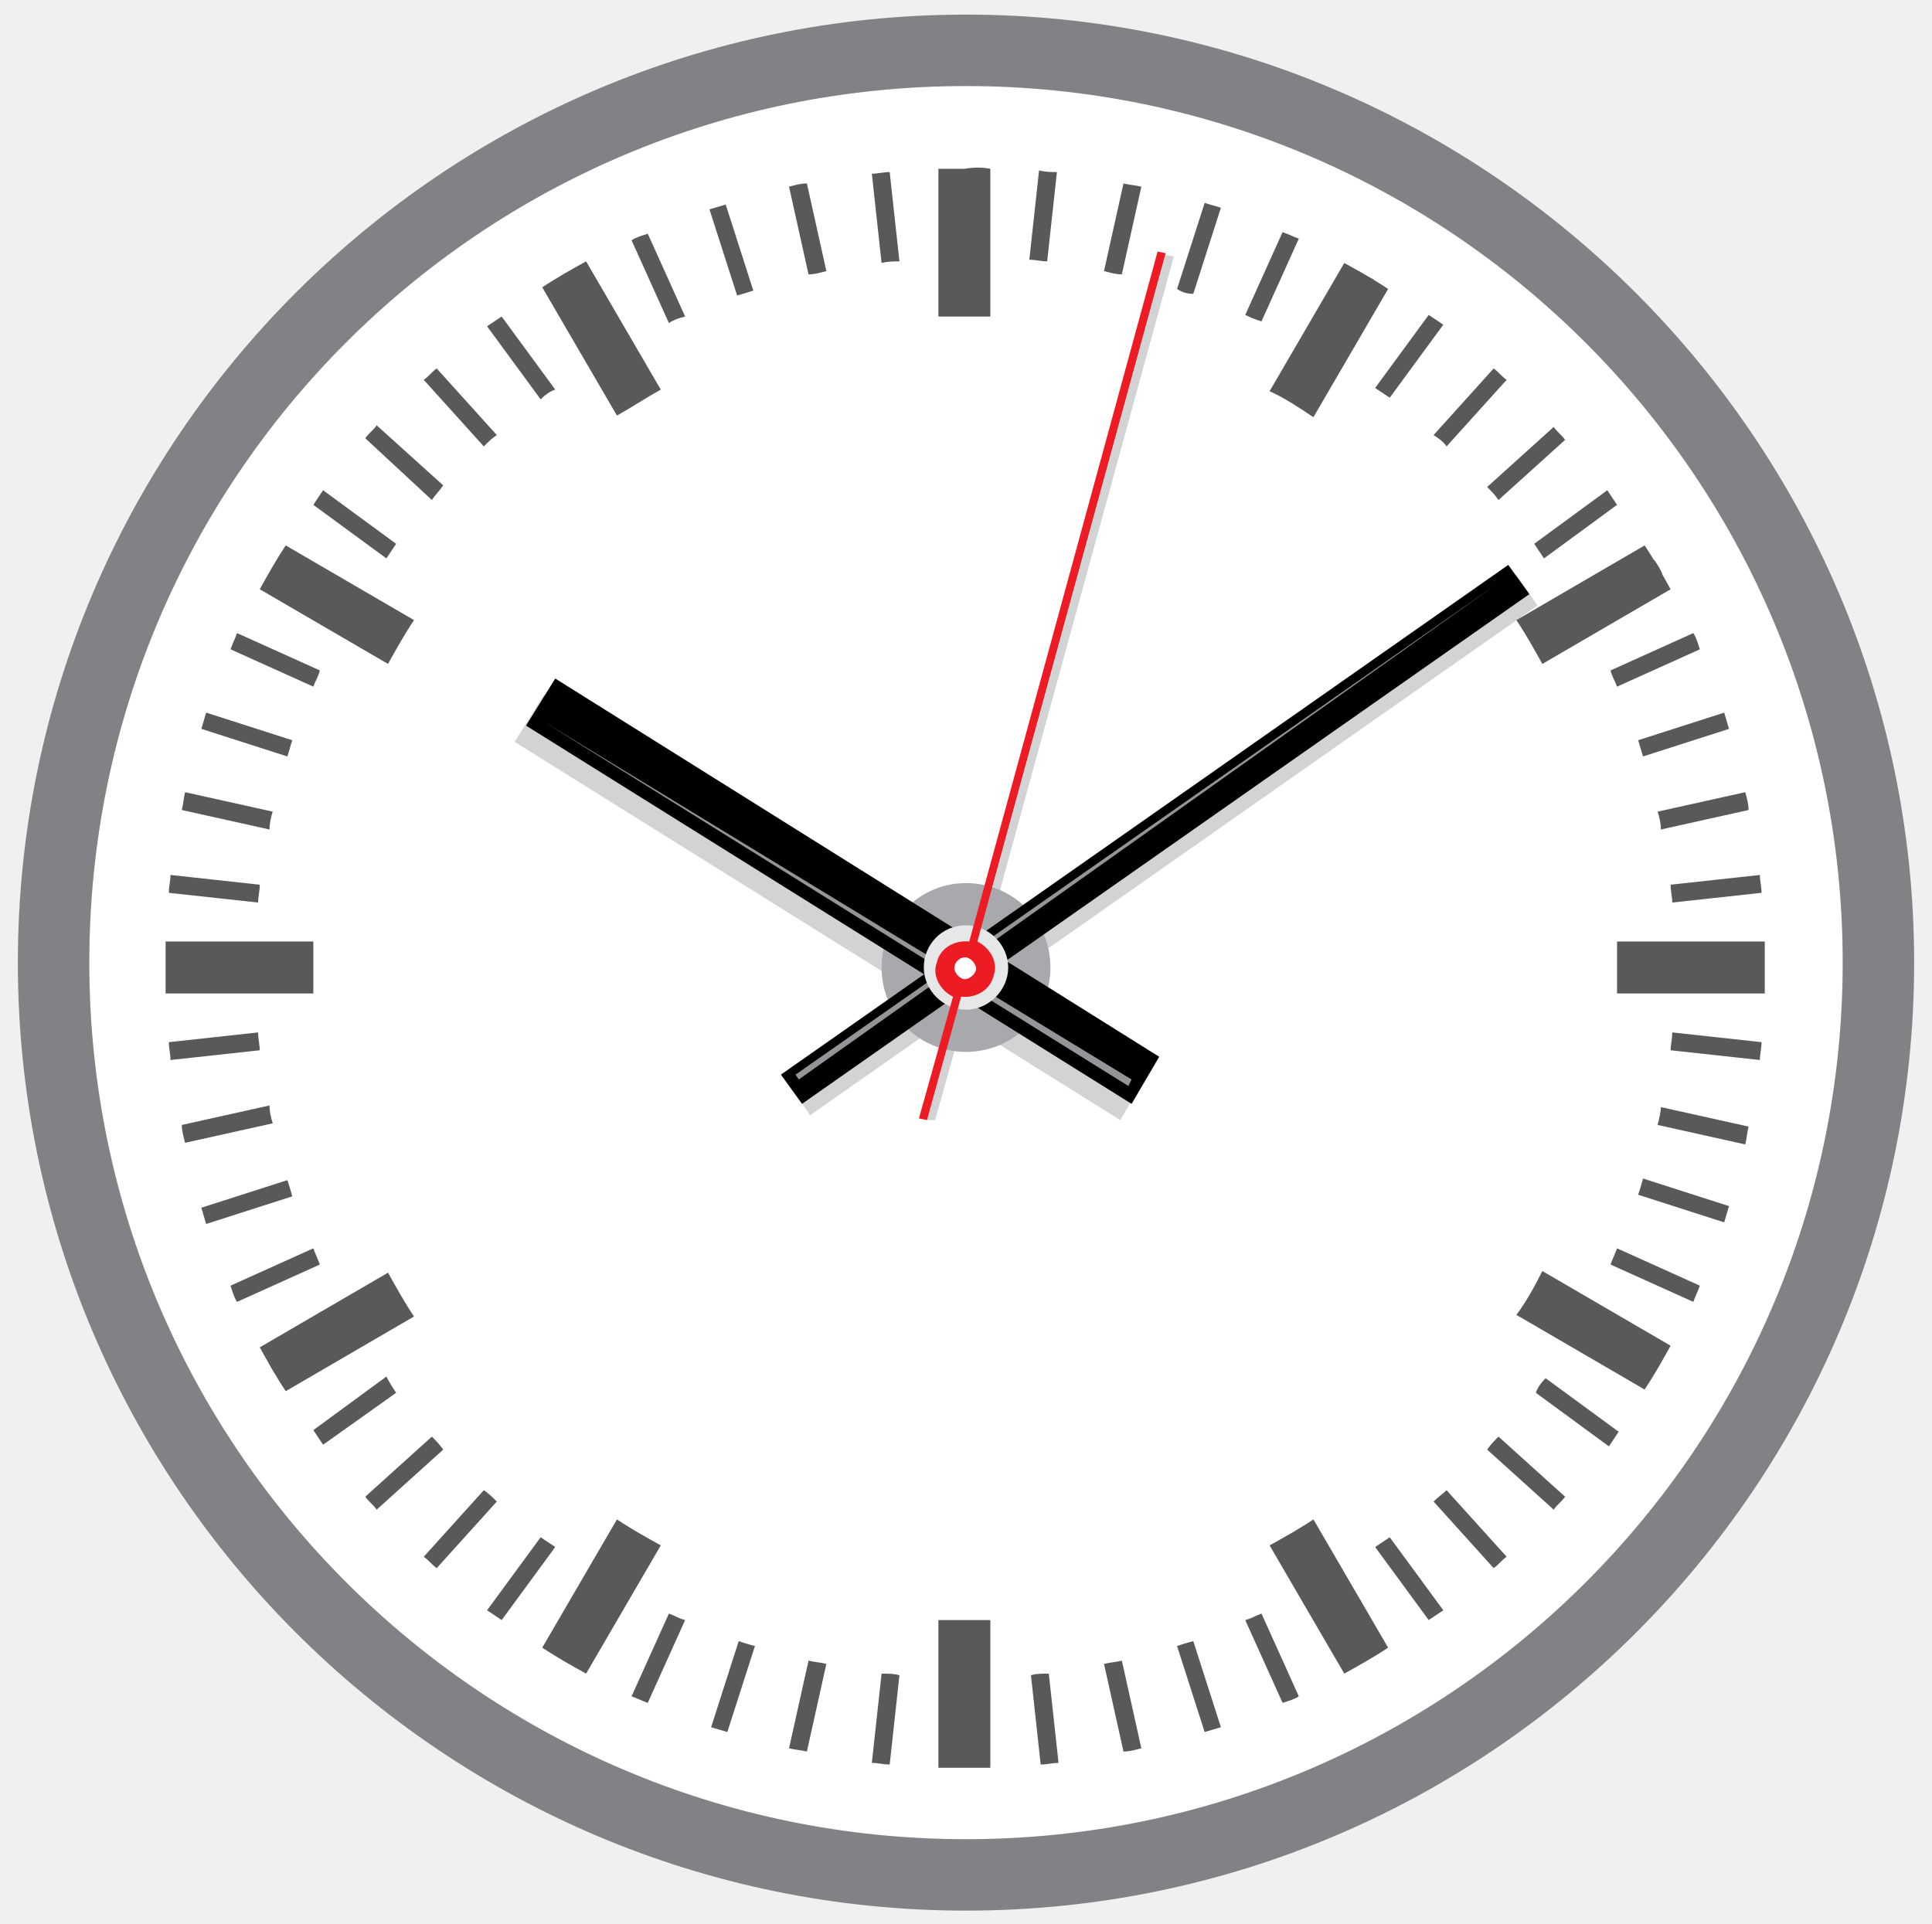
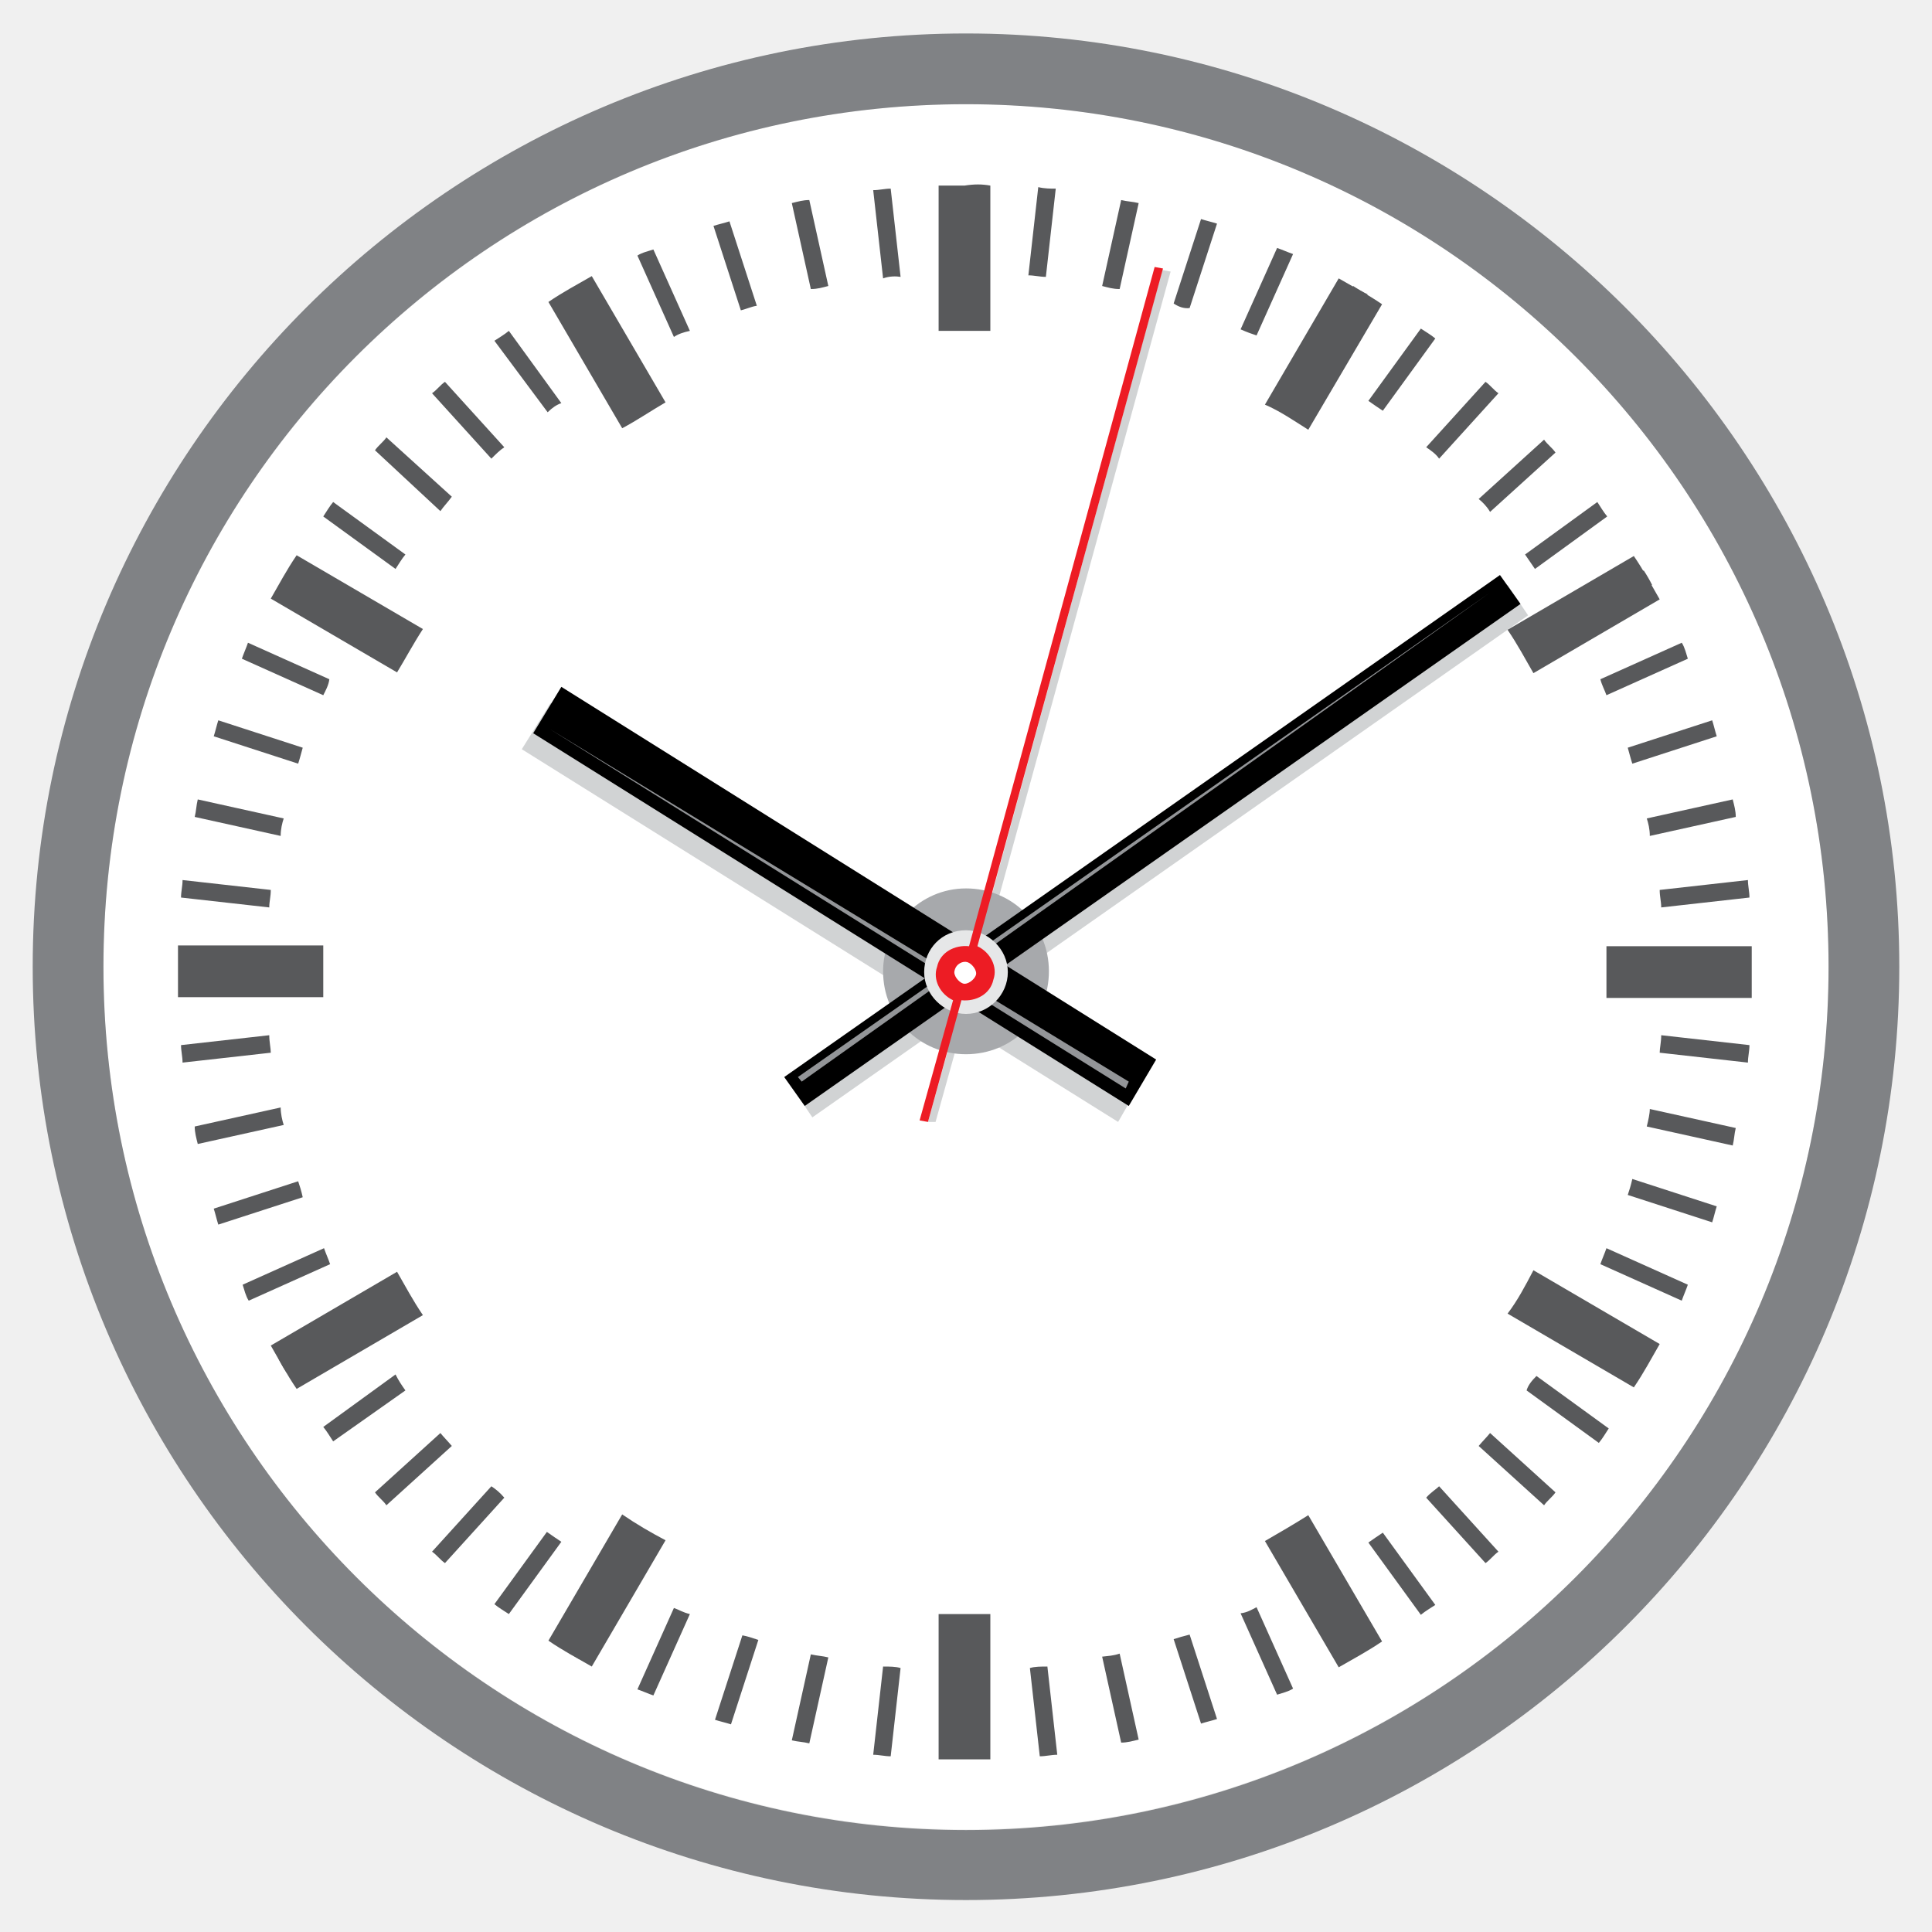
- <svg xmlns="http://www.w3.org/2000/svg" version="1.1" id="Layer_1" x="0px" y="0px" viewBox="0 0 119 118.5" enable-background="new 0 0 119 118.5" xml:space="preserve">
+ <svg xmlns="http://www.w3.org/2000/svg" version="1.1" id="Layer_1" x="0px" y="0px" viewBox="-2 -2 254 254" enable-background="new -2 -2 254 254" xml:space="preserve">
  <g>
-     <circle fill="#FFFFFF" cx="59.5" cy="59.3" r="54" />
-     <path fill="#808285" d="M59.5,5.3c29.8,0,54,24.2,54,54c0,29.8-24.2,54-54,54c-29.8,0-54-24.2-54-54C5.5,29.5,29.6,5.3,59.5,5.3    M59.5,0.9C27.3,0.9,1.1,27.1,1.1,59.3s26.2,58.4,58.4,58.4s58.4-26.2,58.4-58.4S91.6,0.9,59.5,0.9L59.5,0.9z" />
+     <circle fill="#FFFFFF" cx="125" cy="125.1" r="113.4" />
+     <path fill="#808285" d="M125,11.7c62.6,0,113.4,50.8,113.4,113.4S187.6,238.6,125,238.6S11.6,187.7,11.6,125.1S62.2,11.7,125,11.7    M125,2.4C57.4,2.4,2.3,57.5,2.3,125.1s55,122.7,122.7,122.7s122.7-55,122.7-122.7S192.4,2.4,125,2.4L125,2.4z" />
  </g>
  <g>
-     <path fill-rule="evenodd" clip-rule="evenodd" fill="#D1D3D4" d="M71.8,15.7l0.5,0.1L60.7,58.1c0.8,0.4,1.3,1.3,1,2.1   c-0.2,0.9-1.1,1.4-2,1.3l-2.1,7.5L57.1,69l2.1-7.5c-0.8-0.4-1.3-1.3-1-2.1c0.2-0.9,1.1-1.4,2-1.3L71.8,15.7L71.8,15.7z" />
-     <path fill-rule="evenodd" clip-rule="evenodd" fill="#D1D3D4" d="M60.1,59.1c0.3,0.1,0.6,0.5,0.5,0.8c-0.1,0.3-0.5,0.6-0.8,0.5   c-0.3-0.1-0.6-0.5-0.5-0.8C59.4,59.2,59.8,59,60.1,59.1L60.1,59.1z" />
-     <polygon fill-rule="evenodd" clip-rule="evenodd" fill="#D1D3D4" points="93.4,35.4 94.7,37.3 49.9,68.7 48.6,66.8 93.4,35.4  " />
-     <polygon fill-rule="evenodd" clip-rule="evenodd" fill="#D1D3D4" points="31.7,45.7 33.5,42.8 70.7,66.1 69,69 31.7,45.7  " />
-     <path fill-rule="evenodd" clip-rule="evenodd" fill="#A7A9AC" d="M59.5,54.4c2.9,0,5.2,2.3,5.2,5.2c0,2.9-2.3,5.2-5.2,5.2   c-2.9,0-5.2-2.3-5.2-5.2C54.3,56.8,56.6,54.4,59.5,54.4L59.5,54.4z" />
-     <path fill-rule="evenodd" clip-rule="evenodd" fill="#58595B" d="M61,10.4v9.1c-0.5,0-1,0-1.6,0c-0.5,0-1,0-1.6,0v-9.1   c0.5,0,1,0,1.6,0C60,10.3,60.5,10.3,61,10.4L61,10.4z M78.2,24.1l4.6-7.9c0.9,0.5,1.8,1,2.7,1.6l-4.6,7.9   C80,25.1,79.1,24.5,78.2,24.1L78.2,24.1z M93.4,38.2l7.9-4.6c0.6,0.9,1.1,1.8,1.6,2.7L95,40.9C94.5,40,94,39.1,93.4,38.2L93.4,38.2   z M99.6,58h9.1c0,0.5,0,1,0,1.6c0,0.5,0,1,0,1.6h-9.1c0-0.5,0-1,0-1.6C99.6,59.1,99.6,58.6,99.6,58L99.6,58z M95,78.3l7.9,4.6   c-0.5,0.9-1,1.8-1.6,2.7l-7.9-4.6C94,80.2,94.5,79.3,95,78.3L95,78.3z M80.9,93.6l4.6,7.9c-0.9,0.6-1.8,1.1-2.7,1.6l-4.6-7.9   C79.1,94.7,80,94.2,80.9,93.6L80.9,93.6z M61,99.8v9.1c-0.5,0-1,0-1.6,0c-0.5,0-1,0-1.6,0v-9.1c0.5,0,1,0,1.6,0   C60,99.8,60.5,99.8,61,99.8L61,99.8z M40.7,95.2l-4.6,7.9c-0.9-0.5-1.8-1-2.7-1.6l4.6-7.9C38.9,94.2,39.8,94.7,40.7,95.2L40.7,95.2   z M25.5,81.1l-7.9,4.6c-0.6-0.9-1.1-1.8-1.6-2.7l7.9-4.6C24.4,79.3,24.9,80.2,25.5,81.1L25.5,81.1z M19.3,61.2h-9.1   c0-0.5,0-1,0-1.6c0-0.5,0-1,0-1.6h9.1c0,0.5,0,1,0,1.6C19.3,60.1,19.3,60.7,19.3,61.2L19.3,61.2z M23.9,40.9L16,36.3   c0.5-0.9,1-1.8,1.6-2.7l7.9,4.6C24.9,39.1,24.4,40,23.9,40.9L23.9,40.9z M38,25.6l-4.6-7.9c0.9-0.6,1.8-1.1,2.7-1.6l4.6,7.9   C39.8,24.5,38.9,25.1,38,25.6L38,25.6z" />
-     <path fill-rule="evenodd" clip-rule="evenodd" fill="#58595B" d="M65.1,10.6l-0.6,5.5c-0.4,0-0.7-0.1-1.1-0.1l0.6-5.5   C64.4,10.6,64.8,10.6,65.1,10.6L65.1,10.6z M68,16.7l1.2-5.4c0.4,0.1,0.7,0.1,1.1,0.2l-1.2,5.4C68.7,16.9,68.4,16.8,68,16.7   L68,16.7z M72.5,17.8l1.7-5.3c0.3,0.1,0.7,0.2,1,0.3l-1.7,5.3C73.1,18.1,72.8,18,72.5,17.8L72.5,17.8z M76.7,19.4l2.3-5.1   c0.3,0.1,0.7,0.3,1,0.4l-2.3,5.1C77.4,19.7,77.1,19.6,76.7,19.4L76.7,19.4z M80.9,21.5l2.8-4.8c0.3,0.2,0.6,0.4,0.9,0.5L81.8,22   C81.5,21.8,81.2,21.6,80.9,21.5L80.9,21.5z M84.7,23.9l3.3-4.5c0.3,0.2,0.6,0.4,0.9,0.6l-3.3,4.5C85.3,24.3,85,24.1,84.7,23.9   L84.7,23.9z M88.3,26.8l3.7-4.1c0.3,0.2,0.5,0.5,0.8,0.7l-3.7,4.1C88.9,27.2,88.6,27,88.3,26.8L88.3,26.8z M91.6,30l4.1-3.7   c0.2,0.3,0.5,0.5,0.7,0.8l-4.1,3.7C92.1,30.5,91.8,30.2,91.6,30L91.6,30z M94.5,33.5l4.5-3.3c0.2,0.3,0.4,0.6,0.6,0.9l-4.5,3.3   C94.9,34.1,94.7,33.8,94.5,33.5L94.5,33.5z M97.1,37.3l4.8-2.8c0.2,0.3,0.4,0.6,0.5,0.9l-4.8,2.8C97.4,37.9,97.2,37.6,97.1,37.3   L97.1,37.3z M99.2,41.3l5.1-2.3c0.2,0.3,0.3,0.7,0.4,1l-5.1,2.3C99.5,42,99.3,41.7,99.2,41.3L99.2,41.3z M100.9,45.6l5.3-1.7   c0.1,0.3,0.2,0.7,0.3,1l-5.3,1.7C101.1,46.3,101,45.9,100.9,45.6L100.9,45.6z M102.1,50l5.4-1.2c0.1,0.4,0.2,0.7,0.2,1.1l-5.4,1.2   C102.3,50.7,102.2,50.3,102.1,50L102.1,50z M102.9,54.5l5.5-0.6c0,0.4,0.1,0.7,0.1,1.1l-5.5,0.6C103,55.2,102.9,54.9,102.9,54.5   L102.9,54.5z M103,63.6l5.5,0.6c0,0.4-0.1,0.7-0.1,1.1l-5.5-0.6C102.9,64.4,103,64,103,63.6L103,63.6z M102.3,68.2l5.4,1.2   c-0.1,0.4-0.1,0.7-0.2,1.1l-5.4-1.2C102.2,68.9,102.3,68.5,102.3,68.2L102.3,68.2z M101.2,72.6l5.3,1.7c-0.1,0.3-0.2,0.7-0.3,1   l-5.3-1.7C101,73.3,101.1,73,101.2,72.6L101.2,72.6z M99.6,76.9l5.1,2.3c-0.1,0.3-0.3,0.7-0.4,1l-5.1-2.3   C99.3,77.6,99.5,77.2,99.6,76.9L99.6,76.9z M95.2,84.9l4.5,3.3c-0.2,0.3-0.4,0.6-0.6,0.9l-4.5-3.3C94.7,85.5,94.9,85.2,95.2,84.9   L95.2,84.9z M92.3,88.5l4.1,3.7c-0.2,0.3-0.5,0.5-0.7,0.8l-4.1-3.7C91.8,89,92.1,88.7,92.3,88.5L92.3,88.5z M89.1,91.8l3.7,4.1   c-0.3,0.2-0.5,0.5-0.8,0.7l-3.7-4.1C88.6,92.2,88.9,92,89.1,91.8L89.1,91.8z M85.6,94.7l3.3,4.5c-0.3,0.2-0.6,0.4-0.9,0.6l-3.3-4.5   C85,95.1,85.3,94.9,85.6,94.7L85.6,94.7z M77.7,99.4l2.3,5.1c-0.3,0.2-0.7,0.3-1,0.4l-2.3-5.1C77.1,99.7,77.4,99.5,77.7,99.4   L77.7,99.4z M73.5,101.1l1.7,5.3c-0.3,0.1-0.7,0.2-1,0.3l-1.7-5.3C72.8,101.3,73.1,101.2,73.5,101.1L73.5,101.1z M69.1,102.3   l1.2,5.4c-0.4,0.1-0.7,0.2-1.1,0.2l-1.2-5.4C68.4,102.4,68.7,102.4,69.1,102.3L69.1,102.3z M64.6,103.1l0.6,5.5   c-0.4,0-0.7,0.1-1.1,0.1l-0.6-5.5C63.8,103.1,64.2,103.1,64.6,103.1L64.6,103.1z M55.4,103.2l-0.6,5.5c-0.4,0-0.7-0.1-1.1-0.1   l0.6-5.5C54.7,103.1,55.1,103.1,55.4,103.2L55.4,103.2z M50.9,102.5l-1.2,5.4c-0.4-0.1-0.7-0.1-1.1-0.2l1.2-5.4   C50.2,102.4,50.5,102.4,50.9,102.5L50.9,102.5z M46.5,101.4l-1.7,5.3c-0.3-0.1-0.7-0.2-1-0.3l1.7-5.3   C45.8,101.2,46.1,101.3,46.5,101.4L46.5,101.4z M42.2,99.8l-2.3,5.1c-0.3-0.1-0.7-0.3-1-0.4l2.3-5.1C41.5,99.5,41.8,99.7,42.2,99.8   L42.2,99.8z M38.1,97.8l-2.8,4.8c-0.3-0.2-0.6-0.4-0.9-0.5l2.8-4.8C37.4,97.4,37.7,97.6,38.1,97.8L38.1,97.8z M34.2,95.3l-3.3,4.5   c-0.3-0.2-0.6-0.4-0.9-0.6l3.3-4.5C33.6,94.9,33.9,95.1,34.2,95.3L34.2,95.3z M30.6,92.5l-3.7,4.1c-0.3-0.2-0.5-0.5-0.8-0.7   l3.7-4.1C30.1,92,30.3,92.2,30.6,92.5L30.6,92.5z M27.3,89.3L23.2,93c-0.2-0.3-0.5-0.5-0.7-0.8l4.1-3.7   C26.8,88.7,27.1,89,27.3,89.3L27.3,89.3z M24.4,85.8L19.9,89c-0.2-0.3-0.4-0.6-0.6-0.9l4.5-3.3C24,85.2,24.2,85.5,24.4,85.8   L24.4,85.8z M21.8,82L17,84.7c-0.2-0.3-0.4-0.6-0.5-0.9l4.8-2.8C21.5,81.3,21.7,81.6,21.8,82L21.8,82z M19.7,77.9l-5.1,2.3   c-0.2-0.3-0.3-0.7-0.4-1l5.1-2.3C19.4,77.2,19.6,77.6,19.7,77.9L19.7,77.9z M18,73.7l-5.3,1.7c-0.1-0.3-0.2-0.7-0.3-1l5.3-1.7   C17.8,73,17.9,73.3,18,73.7L18,73.7z M16.8,69.2l-5.4,1.2c-0.1-0.4-0.2-0.7-0.2-1.1l5.4-1.2C16.6,68.5,16.7,68.9,16.8,69.2   L16.8,69.2z M16,64.7l-5.5,0.6c0-0.4-0.1-0.7-0.1-1.1l5.5-0.6C15.9,64,16,64.4,16,64.7L16,64.7z M15.9,55.6L10.4,55   c0-0.4,0.1-0.7,0.1-1.1l5.5,0.6C16,54.9,15.9,55.2,15.9,55.6L15.9,55.6z M16.6,51.1l-5.4-1.2c0.1-0.4,0.1-0.7,0.2-1.1l5.4,1.2   C16.7,50.3,16.6,50.7,16.6,51.1L16.6,51.1z M17.7,46.6l-5.3-1.7c0.1-0.3,0.2-0.7,0.3-1l5.3,1.7C17.9,45.9,17.8,46.3,17.7,46.6   L17.7,46.6z M19.3,42.3l-5.1-2.3c0.1-0.3,0.3-0.7,0.4-1l5.1,2.3C19.6,41.7,19.4,42,19.3,42.3L19.3,42.3z M23.8,34.4l-4.5-3.3   c0.2-0.3,0.4-0.6,0.6-0.9l4.5,3.3C24.2,33.8,24,34.1,23.8,34.4L23.8,34.4z M26.6,30.8L22.5,27c0.2-0.3,0.5-0.5,0.7-0.8l4.1,3.7   C27.1,30.2,26.8,30.5,26.6,30.8L26.6,30.8z M29.8,27.5l-3.7-4.1c0.3-0.2,0.5-0.5,0.8-0.7l3.7,4.1C30.3,27,30.1,27.2,29.8,27.5   L29.8,27.5z M33.3,24.6L30,20.1c0.3-0.2,0.6-0.4,0.9-0.6l3.3,4.5C33.9,24.1,33.6,24.3,33.3,24.6L33.3,24.6z M41.2,19.9l-2.3-5.1   c0.3-0.2,0.7-0.3,1-0.4l2.3,5.1C41.8,19.6,41.5,19.7,41.2,19.9L41.2,19.9z M45.4,18.2l-1.7-5.3c0.3-0.1,0.7-0.2,1-0.3l1.7,5.3   C46.1,18,45.8,18.1,45.4,18.2L45.4,18.2z M49.8,16.9l-1.2-5.4c0.4-0.1,0.7-0.2,1.1-0.2l1.2,5.4C50.5,16.8,50.2,16.9,49.8,16.9   L49.8,16.9z M54.3,16.2l-0.6-5.5c0.4,0,0.7-0.1,1.1-0.1l0.6,5.5C55.1,16.1,54.7,16.1,54.3,16.2L54.3,16.2z" />
-     <polygon fill-rule="evenodd" clip-rule="evenodd" points="92.9,34.8 94.2,36.6 49.4,68 48.1,66.2 92.9,34.8  " />
-     <polygon fill-rule="evenodd" clip-rule="evenodd" fill="#939598" points="92.3,35.9 49.2,66.5 49,66.2 92.3,35.9  " />
-     <polygon fill-rule="evenodd" clip-rule="evenodd" points="32.4,44.7 34.2,41.8 71.4,65.1 69.7,68 32.4,44.7  " />
-     <polygon fill-rule="evenodd" clip-rule="evenodd" fill="#939598" points="33.4,44.4 69.7,66.5 69.5,66.9 33.4,44.4  " />
-     <path fill-rule="evenodd" clip-rule="evenodd" fill="#E6E7E8" d="M59.5,57c1.4,0,2.6,1.2,2.6,2.6c0,1.4-1.2,2.6-2.6,2.6   c-1.4,0-2.6-1.2-2.6-2.6C56.9,58.2,58,57,59.5,57L59.5,57z" />
-     <path fill-rule="evenodd" clip-rule="evenodd" fill="#ED1C24" d="M71.3,15.5l0.5,0.1L60.2,58c0.8,0.4,1.3,1.3,1,2.1   c-0.2,0.9-1.1,1.4-2,1.3L57.1,69l-0.5-0.1l2.1-7.5c-0.8-0.4-1.3-1.3-1-2.1c0.2-0.9,1.1-1.4,2-1.3L71.3,15.5L71.3,15.5z" />
-     <path fill-rule="evenodd" clip-rule="evenodd" fill="#FFFFFF" d="M59.6,59c0.3,0.1,0.6,0.5,0.5,0.8c-0.1,0.3-0.5,0.6-0.8,0.5   c-0.3-0.1-0.6-0.5-0.5-0.8C58.9,59.1,59.3,58.9,59.6,59L59.6,59z" />
+     <path fill="#D1D3D4" d="M150.8,33.5l1.1,0.2l-24.4,88.9c1.7,0.8,2.7,2.7,2.1,4.4c-0.4,1.9-2.3,2.9-4.2,2.7l-4.4,15.8H120l4.4-15.8   c-1.7-0.8-2.7-2.7-2.1-4.4c0.4-1.9,2.3-2.9,4.2-2.7L150.8,33.5L150.8,33.5z" />
+     <path fill="#D1D3D4" d="M126.3,124.7c0.6,0.2,1.3,1.1,1.1,1.7s-1.1,1.3-1.7,1.1c-0.6-0.2-1.3-1.1-1.1-1.7   C124.8,124.9,125.6,124.5,126.3,124.7L126.3,124.7z" />
+     <polygon fill="#D1D3D4" points="196.2,74.9 198.9,78.9 104.8,144.9 102.1,140.9  " />
+     <polygon fill="#D1D3D4" points="66.6,96.5 70.4,90.4 148.5,139.4 145,145.5  " />
+     <path fill="#A7A9AC" d="M125,114.8c6.1,0,10.9,4.8,10.9,10.9s-4.8,10.9-10.9,10.9c-6.1,0-10.9-4.8-10.9-10.9   C114.1,119.9,118.9,114.8,125,114.8L125,114.8z" />
+     <path fill="#58595B" d="M128.2,22.4v19.1c-1.1,0-2.1,0-3.4,0c-1.1,0-2.1,0-3.4,0V22.4c1.1,0,2.1,0,3.4,0   C126.1,22.2,127.1,22.2,128.2,22.4L128.2,22.4z M164.3,51.2l9.7-16.6c1.9,1.1,3.8,2.1,5.7,3.4L170,54.5   C168.1,53.3,166.2,52,164.3,51.2L164.3,51.2z M196.2,80.8l16.6-9.7c1.3,1.9,2.3,3.8,3.4,5.7l-16.6,9.7   C198.5,84.6,197.5,82.7,196.2,80.8L196.2,80.8z M209.2,122.4h19.1c0,1.1,0,2.1,0,3.4c0,1.1,0,2.1,0,3.4h-19.1c0-1.1,0-2.1,0-3.4   C209.2,124.7,209.2,123.6,209.2,122.4L209.2,122.4z M199.6,165l16.6,9.7c-1.1,1.9-2.1,3.8-3.4,5.7l-16.6-9.7   C197.5,169,198.5,167.1,199.6,165L199.6,165z M170,197.2l9.7,16.6c-1.9,1.3-3.8,2.3-5.7,3.4l-9.7-16.6   C166.2,199.5,168.1,198.4,170,197.2L170,197.2z M128.2,210.2v19.1c-1.1,0-2.1,0-3.4,0c-1.1,0-2.1,0-3.4,0v-19.1c1.1,0,2.1,0,3.4,0   C126.1,210.2,127.1,210.2,128.2,210.2L128.2,210.2z M85.5,200.5l-9.7,16.6c-1.9-1.1-3.8-2.1-5.7-3.4l9.7-16.6   C81.7,198.4,83.6,199.5,85.5,200.5L85.5,200.5z M53.6,170.9L37,180.6c-1.3-1.9-2.3-3.8-3.4-5.7l16.6-9.7   C51.3,167.1,52.3,169,53.6,170.9L53.6,170.9z M40.5,129.1H21.4c0-1.1,0-2.1,0-3.4c0-1.1,0-2.1,0-3.4h19.1c0,1.1,0,2.1,0,3.4   C40.5,126.8,40.5,128,40.5,129.1L40.5,129.1z M50.2,86.4l-16.6-9.7c1.1-1.9,2.1-3.8,3.4-5.7l16.6,9.7   C52.3,82.7,51.3,84.6,50.2,86.4L50.2,86.4z M79.8,54.3l-9.7-16.6c1.9-1.3,3.8-2.3,5.7-3.4l9.7,16.6C83.6,52,81.7,53.3,79.8,54.3   L79.8,54.3z" />
+     <path fill="#58595B" d="M136.8,22.8l-1.3,11.6c-0.8,0-1.5-0.2-2.3-0.2l1.3-11.6C135.3,22.8,136.1,22.8,136.8,22.8L136.8,22.8z    M142.9,35.6l2.5-11.3c0.8,0.2,1.5,0.2,2.3,0.4L145.2,36C144.3,36,143.7,35.8,142.9,35.6L142.9,35.6z M152.3,37.9l3.6-11.1   c0.6,0.2,1.5,0.4,2.1,0.6l-3.6,11.1C153.6,38.6,152.9,38.3,152.3,37.9L152.3,37.9z M161.1,41.3l4.8-10.7c0.6,0.2,1.5,0.6,2.1,0.8   l-4.8,10.7C162.6,41.9,162,41.7,161.1,41.3L161.1,41.3z M170,45.7l5.9-10.1c0.6,0.4,1.3,0.8,1.9,1.1l-5.9,10.1   C171.2,46.3,170.6,45.9,170,45.7L170,45.7z M177.9,50.7l6.9-9.5c0.6,0.4,1.3,0.8,1.9,1.3l-6.9,9.5   C179.2,51.6,178.6,51.2,177.9,50.7L177.9,50.7z M185.5,56.8l7.8-8.6c0.6,0.4,1.1,1.1,1.7,1.5l-7.8,8.6   C186.8,57.7,186.1,57.2,185.5,56.8L185.5,56.8z M192.4,63.6l8.6-7.8c0.4,0.6,1.1,1.1,1.5,1.7l-8.6,7.8   C193.5,64.6,192.9,64,192.4,63.6L192.4,63.6z M198.5,70.9L208,64c0.4,0.6,0.8,1.3,1.3,1.9l-9.5,6.9   C199.4,72.2,198.9,71.5,198.5,70.9L198.5,70.9z M204,78.9l10.1-5.9c0.4,0.6,0.8,1.3,1.1,1.9L205,80.8   C204.6,80.1,204.2,79.5,204,78.9L204,78.9z M208.4,87.3l10.7-4.8c0.4,0.6,0.6,1.5,0.8,2.1l-10.7,4.8   C209,88.8,208.6,88.1,208.4,87.3L208.4,87.3z M212,96.3l11.1-3.6c0.2,0.6,0.4,1.5,0.6,2.1l-11.1,3.6C212.4,97.8,212.2,97,212,96.3   L212,96.3z M214.5,105.6l11.3-2.5c0.2,0.8,0.4,1.5,0.4,2.3l-11.3,2.5C214.9,107,214.7,106.2,214.5,105.6L214.5,105.6z M216.2,115   l11.6-1.3c0,0.8,0.2,1.5,0.2,2.3l-11.6,1.3C216.4,116.5,216.2,115.9,216.2,115L216.2,115z M216.4,134.1l11.6,1.3   c0,0.8-0.2,1.5-0.2,2.3l-11.6-1.3C216.2,135.8,216.4,135,216.4,134.1L216.4,134.1z M214.9,143.8l11.3,2.5c-0.2,0.8-0.2,1.5-0.4,2.3   l-11.3-2.5C214.7,145.3,214.9,144.4,214.9,143.8L214.9,143.8z M212.6,153l11.1,3.6c-0.2,0.6-0.4,1.5-0.6,2.1l-11.1-3.6   C212.2,154.5,212.4,153.9,212.6,153L212.6,153z M209.2,162.1l10.7,4.8c-0.2,0.6-0.6,1.5-0.8,2.1l-10.7-4.8   C208.6,163.6,209,162.7,209.2,162.1L209.2,162.1z M200,178.9l9.5,6.9c-0.4,0.6-0.8,1.3-1.3,1.9l-9.5-6.9   C198.9,180.1,199.4,179.5,200,178.9L200,178.9z M193.9,186.4l8.6,7.8c-0.4,0.6-1.1,1.1-1.5,1.7l-8.6-7.8   C192.9,187.5,193.5,186.9,193.9,186.4L193.9,186.4z M187.2,193.4l7.8,8.6c-0.6,0.4-1.1,1.1-1.7,1.5l-7.8-8.6   C186.1,194.2,186.8,193.8,187.2,193.4L187.2,193.4z M179.8,199.5l6.9,9.5c-0.6,0.4-1.3,0.8-1.9,1.3l-6.9-9.5   C178.6,200.3,179.2,199.9,179.8,199.5L179.8,199.5z M163.2,209.3l4.8,10.7c-0.6,0.4-1.5,0.6-2.1,0.8l-4.8-10.7   C162,210,162.6,209.6,163.2,209.3L163.2,209.3z M154.4,212.9l3.6,11.1c-0.6,0.2-1.5,0.4-2.1,0.6l-3.6-11.1   C152.9,213.3,153.6,213.1,154.4,212.9L154.4,212.9z M145.2,215.4l2.5,11.3c-0.8,0.2-1.5,0.4-2.3,0.4l-2.5-11.3   C143.7,215.7,144.3,215.7,145.2,215.4L145.2,215.4z M135.7,217.1l1.3,11.6c-0.8,0-1.5,0.2-2.3,0.2l-1.3-11.6   C134,217.1,134.9,217.1,135.7,217.1L135.7,217.1z M116.4,217.3l-1.3,11.6c-0.8,0-1.5-0.2-2.3-0.2l1.3-11.6   C114.9,217.1,115.8,217.1,116.4,217.3L116.4,217.3z M106.9,215.9l-2.5,11.3c-0.8-0.2-1.5-0.2-2.3-0.4l2.5-11.3   C105.5,215.7,106.1,215.7,106.9,215.9L106.9,215.9z M97.7,213.6l-3.6,11.1c-0.6-0.2-1.5-0.4-2.1-0.6l3.6-11.1   C96.2,213.1,96.8,213.3,97.7,213.6L97.7,213.6z M88.7,210.2l-4.8,10.7c-0.6-0.2-1.5-0.6-2.1-0.8l4.8-10.7   C87.2,209.6,87.8,210,88.7,210.2L88.7,210.2z M80,206l-5.9,10.1c-0.6-0.4-1.3-0.8-1.9-1.1l5.9-10.1C78.6,205.1,79.2,205.6,80,206   L80,206z M71.8,200.7l-6.9,9.5c-0.6-0.4-1.3-0.8-1.9-1.3l6.9-9.5C70.6,199.9,71.2,200.3,71.8,200.7L71.8,200.7z M64.3,194.9   l-7.8,8.6c-0.6-0.4-1.1-1.1-1.7-1.5l7.8-8.6C63.2,193.8,63.7,194.2,64.3,194.9L64.3,194.9z M57.4,188.1l-8.6,7.8   c-0.4-0.6-1.1-1.1-1.5-1.7l8.6-7.8C56.3,186.9,56.9,187.5,57.4,188.1L57.4,188.1z M51.3,180.8l-9.5,6.7c-0.4-0.6-0.8-1.3-1.3-1.9   l9.5-6.9C50.4,179.5,50.8,180.1,51.3,180.8L51.3,180.8z M45.8,172.8l-10.1,5.7c-0.4-0.6-0.8-1.3-1.1-1.9l10.1-5.9   C45.2,171.3,45.6,172,45.8,172.8L45.8,172.8z M41.4,164.2L30.7,169c-0.4-0.6-0.6-1.5-0.8-2.1l10.7-4.8   C40.8,162.7,41.2,163.6,41.4,164.2L41.4,164.2z M37.8,155.4l-11.1,3.6c-0.2-0.6-0.4-1.5-0.6-2.1l11.1-3.6   C37.4,153.9,37.6,154.5,37.8,155.4L37.8,155.4z M35.3,145.9l-11.3,2.5c-0.2-0.8-0.4-1.5-0.4-2.3l11.3-2.5   C34.9,144.4,35.1,145.3,35.3,145.9L35.3,145.9z M33.6,136.4l-11.6,1.3c0-0.8-0.2-1.5-0.2-2.3l11.6-1.3   C33.4,135,33.6,135.8,33.6,136.4L33.6,136.4z M33.4,117.3l-11.6-1.3c0-0.8,0.2-1.5,0.2-2.3l11.6,1.3   C33.6,115.9,33.4,116.5,33.4,117.3L33.4,117.3z M34.9,107.9l-11.3-2.5c0.2-0.8,0.2-1.5,0.4-2.3l11.3,2.5   C35.1,106.2,34.9,107,34.9,107.9L34.9,107.9z M37.2,98.4l-11.1-3.6c0.2-0.6,0.4-1.5,0.6-2.1l11.1,3.6C37.6,97,37.4,97.8,37.2,98.4   L37.2,98.4z M40.5,89.4l-10.7-4.8c0.2-0.6,0.6-1.5,0.8-2.1l10.7,4.8C41.2,88.1,40.8,88.8,40.5,89.4L40.5,89.4z M50,72.8l-9.5-6.9   c0.4-0.6,0.8-1.3,1.3-1.9l9.5,6.9C50.8,71.5,50.4,72.2,50,72.8L50,72.8z M55.9,65.2l-8.6-8c0.4-0.6,1.1-1.1,1.5-1.7l8.6,7.8   C56.9,64,56.3,64.6,55.9,65.2L55.9,65.2z M62.6,58.3l-7.8-8.6c0.6-0.4,1.1-1.1,1.7-1.5l7.8,8.6C63.7,57.2,63.2,57.7,62.6,58.3   L62.6,58.3z M70,52.2L63,42.8c0.6-0.4,1.3-0.8,1.9-1.3l6.9,9.5C71.2,51.2,70.6,51.6,70,52.2L70,52.2z M86.6,42.3l-4.8-10.7   c0.6-0.4,1.5-0.6,2.1-0.8l4.8,10.7C87.8,41.7,87.2,41.9,86.6,42.3L86.6,42.3z M95.4,38.8l-3.6-11.1c0.6-0.2,1.5-0.4,2.1-0.6   l3.6,11.1C96.8,38.3,96.2,38.6,95.4,38.8L95.4,38.8z M104.6,36l-2.5-11.3c0.8-0.2,1.5-0.4,2.3-0.4l2.5,11.3   C106.1,35.8,105.5,36,104.6,36L104.6,36z M114.1,34.6L112.8,23c0.8,0,1.5-0.2,2.3-0.2l1.3,11.6C115.8,34.3,114.9,34.3,114.1,34.6   L114.1,34.6z" />
+     <polygon points="195.2,73.6 197.9,77.4 103.8,143.4 101.1,139.6  " />
+     <polygon fill="#939598" points="193.9,75.9 103.4,140.2 102.9,139.6  " />
+     <polygon points="68.1,94.4 71.8,88.3 150,137.3 146.4,143.4  " />
+     <polygon fill="#939598" points="70.2,93.8 146.4,140.2 146,141.1  " />
+     <path fill="#E6E7E8" d="M125,120.3c2.9,0,5.5,2.5,5.5,5.5s-2.5,5.5-5.5,5.5c-2.9,0-5.5-2.5-5.5-5.5   C119.5,122.8,121.8,120.3,125,120.3L125,120.3z" />
+     <path fill="#ED1C24" d="M149.8,33.1l1.1,0.2l-24.4,89.1c1.7,0.8,2.7,2.7,2.1,4.4c-0.4,1.9-2.3,2.9-4.2,2.7l-4.4,16l-1.1-0.2   l4.4-15.8c-1.7-0.8-2.7-2.7-2.1-4.4c0.4-1.9,2.3-2.9,4.2-2.7L149.8,33.1L149.8,33.1z" />
+     <path fill="#FFFFFF" d="M125.2,124.5c0.6,0.2,1.3,1.1,1.1,1.7c-0.2,0.6-1.1,1.3-1.7,1.1c-0.6-0.2-1.3-1.1-1.1-1.7   C123.7,124.7,124.6,124.3,125.2,124.5L125.2,124.5z" />
  </g>
</svg>
